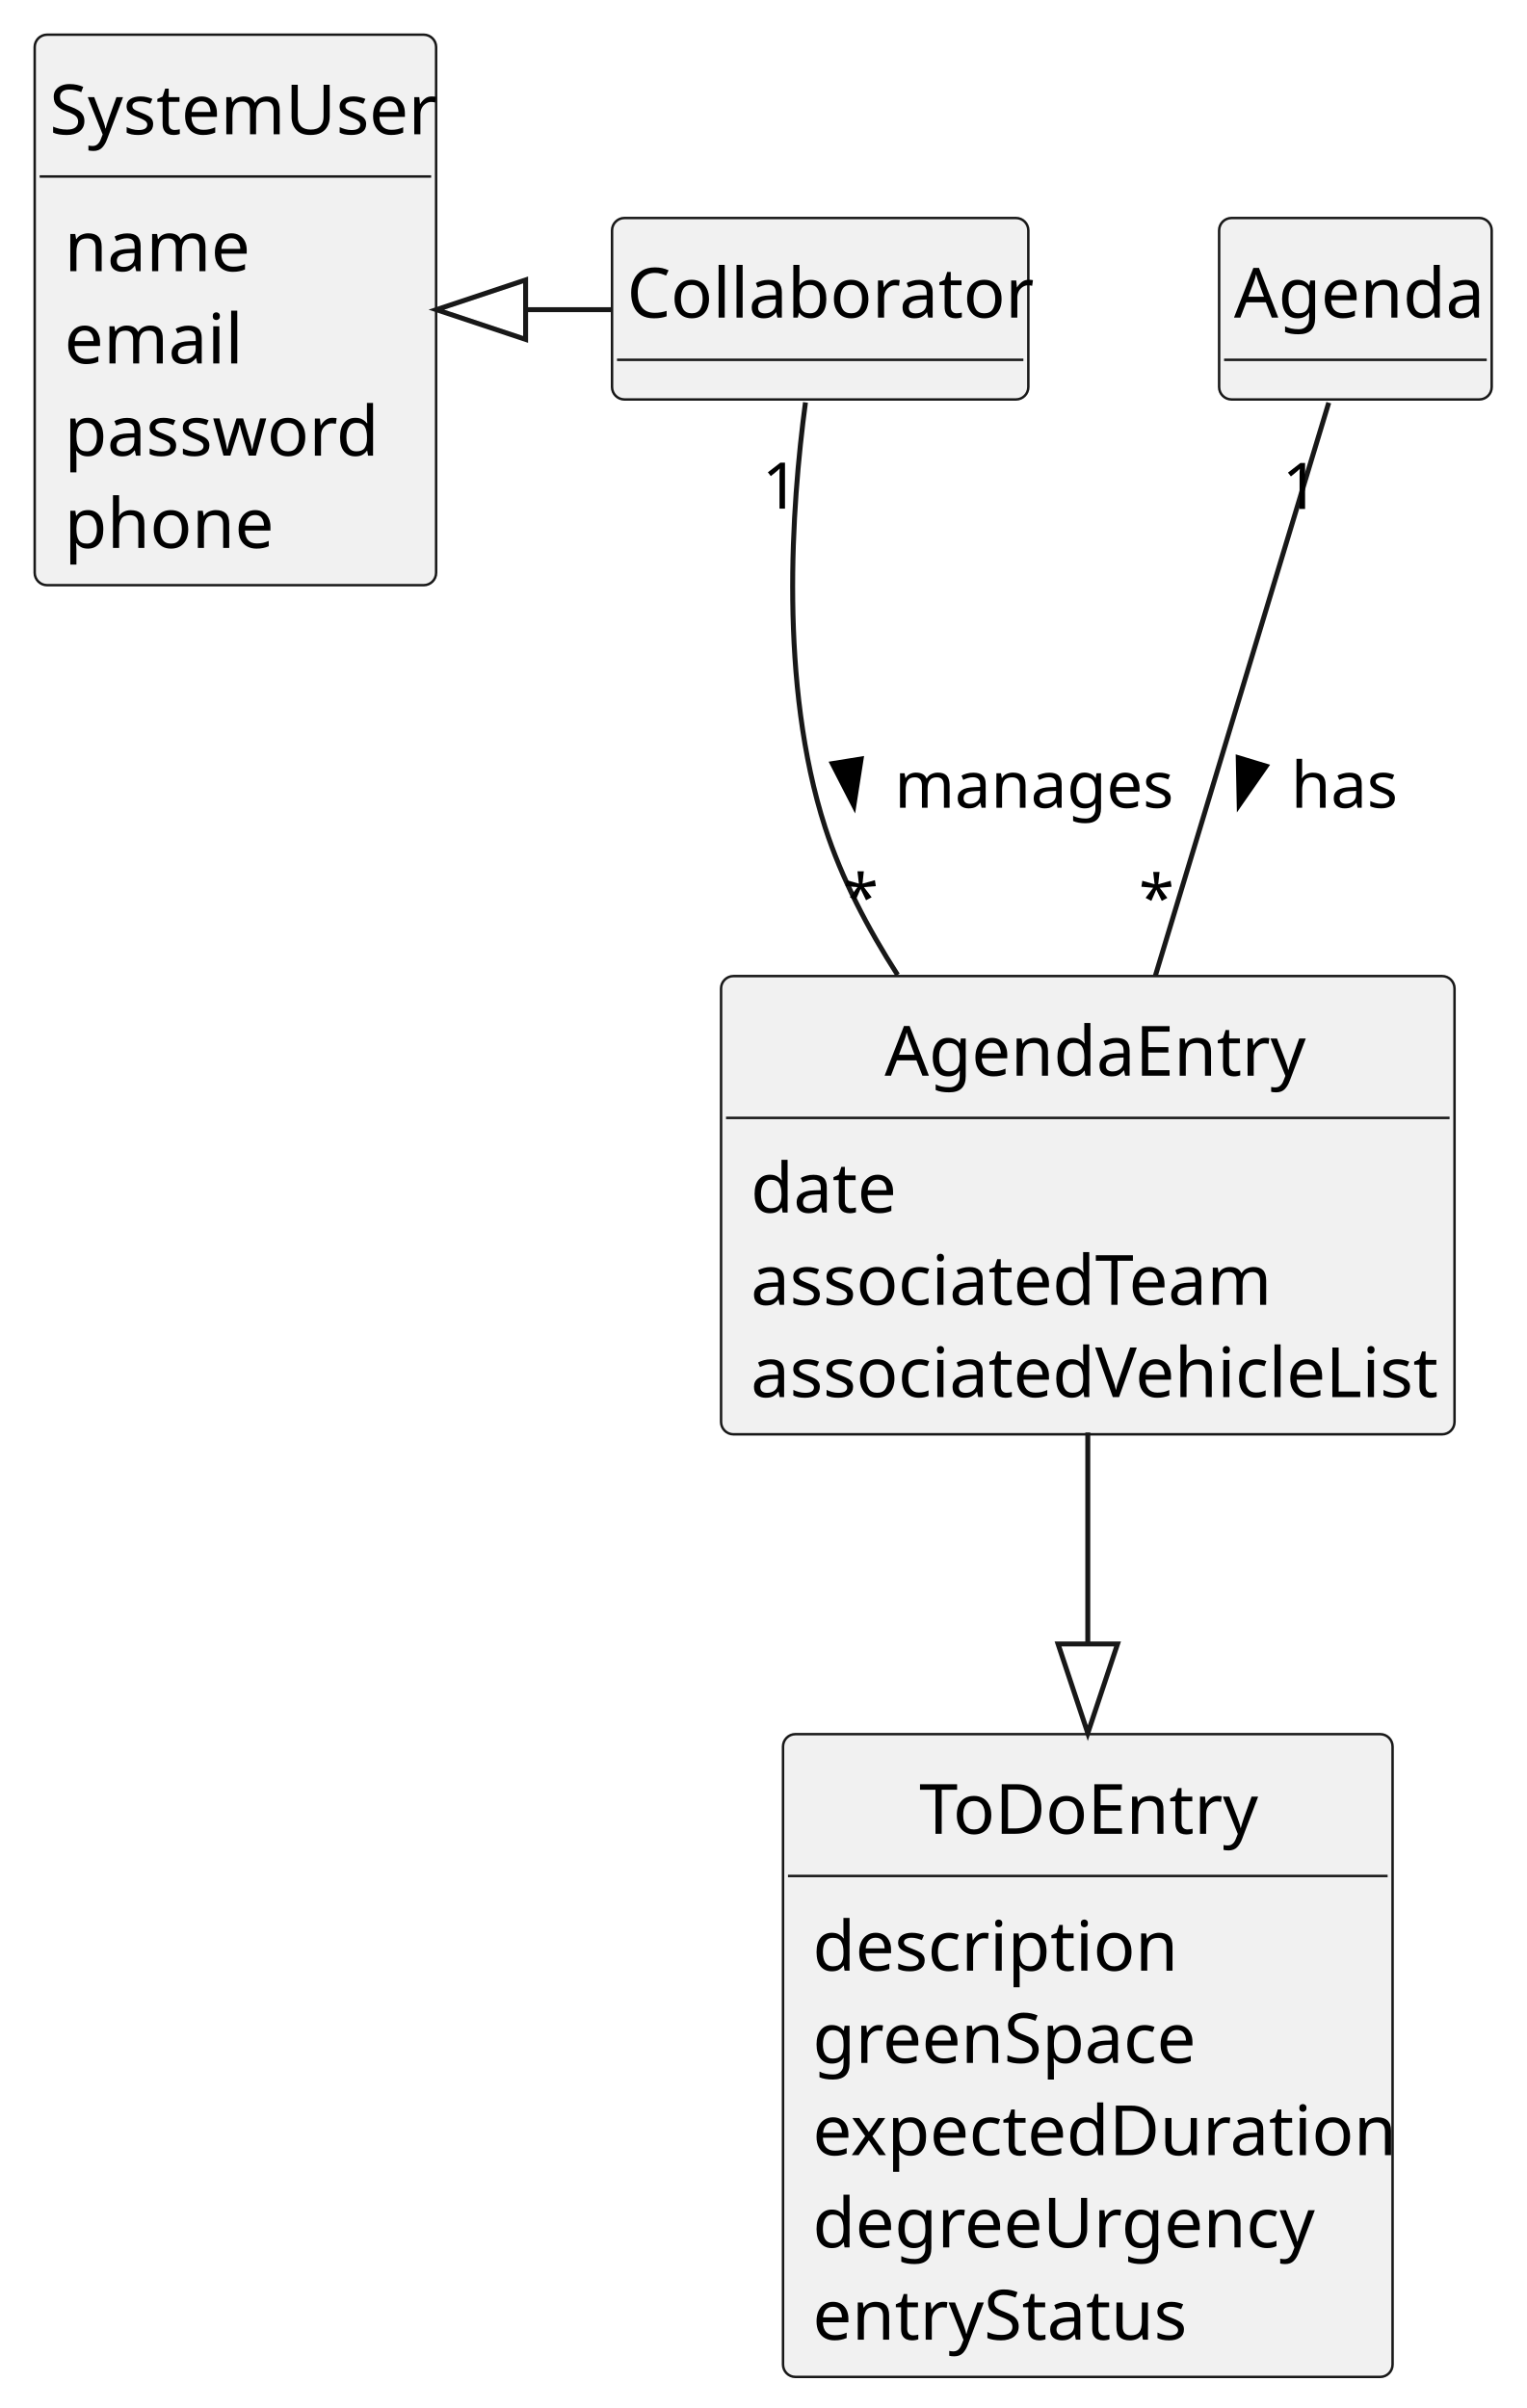
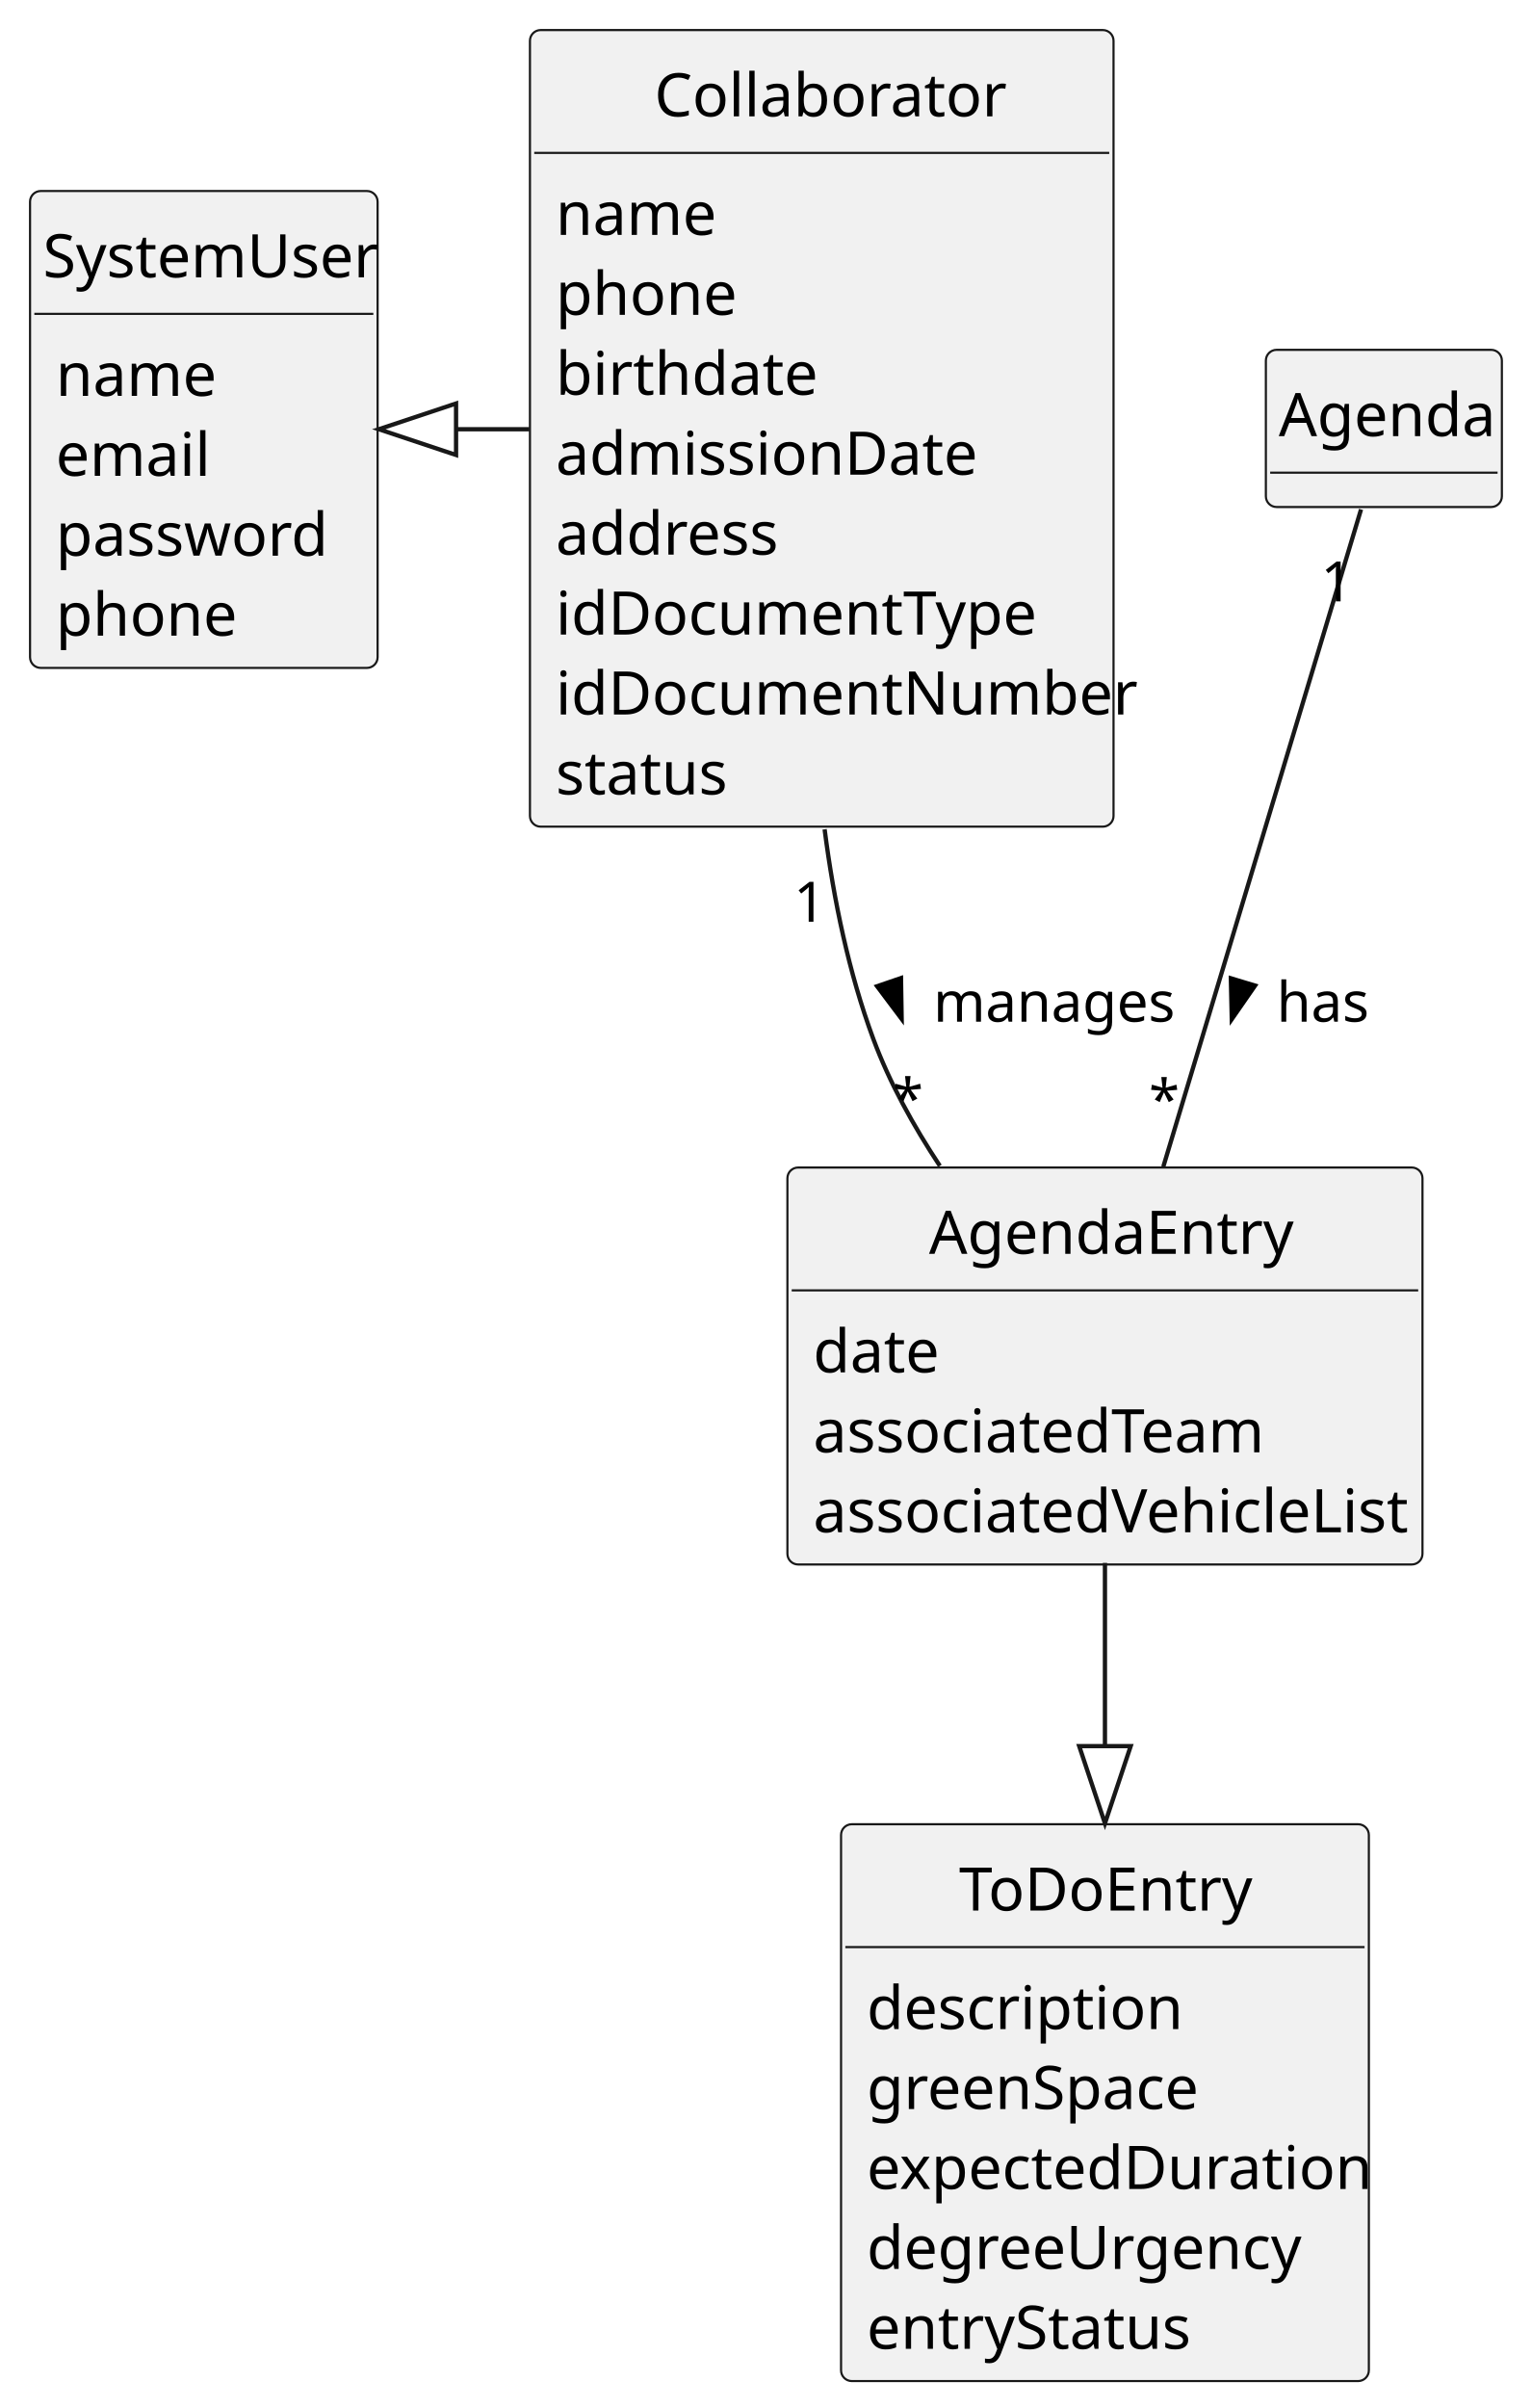
- <svg xmlns="http://www.w3.org/2000/svg" contentStyleType="text/css" height="486px" preserveAspectRatio="none" style="width:308px;height:486px;background:#FFFFFF;" version="1.1" viewBox="0 0 308 486" width="308px" zoomAndPan="magnify">
+ <svg xmlns="http://www.w3.org/2000/svg" contentStyleType="text/css" height="561px" preserveAspectRatio="none" style="width:357px;height:561px;background:#FFFFFF;" version="1.1" viewBox="0 0 357 561" width="357px" zoomAndPan="magnify">
  <defs />
  <g>
    <g id="elem_SystemUser">
-       <rect codeLine="13" fill="#F1F1F1" height="111.106" id="SystemUser" rx="2.5" ry="2.5" style="stroke:#181818;stroke-width:0.5;" width="81" x="7" y="7" />
-       <text fill="#000000" font-family="sans-serif" font-size="14" lengthAdjust="spacing" textLength="75" x="10" y="27.107">SystemUser</text>
-       <line style="stroke:#181818;stroke-width:0.5;" x1="8" x2="87" y1="35.621" y2="35.621" />
-       <text fill="#000000" font-family="sans-serif" font-size="14" lengthAdjust="spacing" textLength="35" x="13" y="54.728">name</text>
-       <text fill="#000000" font-family="sans-serif" font-size="14" lengthAdjust="spacing" textLength="33" x="13" y="73.35">email</text>
-       <text fill="#000000" font-family="sans-serif" font-size="14" lengthAdjust="spacing" textLength="60" x="13" y="91.971">password</text>
-       <text fill="#000000" font-family="sans-serif" font-size="14" lengthAdjust="spacing" textLength="40" x="13" y="110.592">phone</text>
+       <rect codeLine="13" fill="#F1F1F1" height="111.106" id="SystemUser" rx="2.5" ry="2.5" style="stroke:#181818;stroke-width:0.5;" width="81" x="7" y="44.5" />
+       <text fill="#000000" font-family="sans-serif" font-size="14" lengthAdjust="spacing" textLength="75" x="10" y="64.607">SystemUser</text>
+       <line style="stroke:#181818;stroke-width:0.5;" x1="8" x2="87" y1="73.121" y2="73.121" />
+       <text fill="#000000" font-family="sans-serif" font-size="14" lengthAdjust="spacing" textLength="35" x="13" y="92.228">name</text>
+       <text fill="#000000" font-family="sans-serif" font-size="14" lengthAdjust="spacing" textLength="33" x="13" y="110.85">email</text>
+       <text fill="#000000" font-family="sans-serif" font-size="14" lengthAdjust="spacing" textLength="60" x="13" y="129.471">password</text>
+       <text fill="#000000" font-family="sans-serif" font-size="14" lengthAdjust="spacing" textLength="40" x="13" y="148.092">phone</text>
    </g>
    <g id="elem_Collaborator">
-       <rect codeLine="20" fill="#F1F1F1" height="36.621" id="Collaborator" rx="2.5" ry="2.5" style="stroke:#181818;stroke-width:0.5;" width="84" x="123.5" y="44" />
-       <text fill="#000000" font-family="sans-serif" font-size="14" lengthAdjust="spacing" textLength="78" x="126.5" y="64.107">Collaborator</text>
-       <line style="stroke:#181818;stroke-width:0.5;" x1="124.5" x2="206.5" y1="72.621" y2="72.621" />
+       <rect codeLine="20" fill="#F1F1F1" height="185.59" id="Collaborator" rx="2.5" ry="2.5" style="stroke:#181818;stroke-width:0.5;" width="136" x="123.5" y="7" />
+       <text fill="#000000" font-family="sans-serif" font-size="14" lengthAdjust="spacing" textLength="78" x="152.5" y="27.107">Collaborator</text>
+       <line style="stroke:#181818;stroke-width:0.5;" x1="124.5" x2="258.5" y1="35.621" y2="35.621" />
+       <text fill="#000000" font-family="sans-serif" font-size="14" lengthAdjust="spacing" textLength="35" x="129.5" y="54.728">name</text>
+       <text fill="#000000" font-family="sans-serif" font-size="14" lengthAdjust="spacing" textLength="40" x="129.5" y="73.35">phone</text>
+       <text fill="#000000" font-family="sans-serif" font-size="14" lengthAdjust="spacing" textLength="56" x="129.5" y="91.971">birthdate</text>
+       <text fill="#000000" font-family="sans-serif" font-size="14" lengthAdjust="spacing" textLength="93" x="129.5" y="110.592">admissionDate</text>
+       <text fill="#000000" font-family="sans-serif" font-size="14" lengthAdjust="spacing" textLength="51" x="129.5" y="129.213">address</text>
+       <text fill="#000000" font-family="sans-serif" font-size="14" lengthAdjust="spacing" textLength="107" x="129.5" y="147.834">idDocumentType</text>
+       <text fill="#000000" font-family="sans-serif" font-size="14" lengthAdjust="spacing" textLength="124" x="129.5" y="166.455">idDocumentNumber</text>
+       <text fill="#000000" font-family="sans-serif" font-size="14" lengthAdjust="spacing" textLength="38" x="129.5" y="185.076">status</text>
    </g>
    <g id="elem_Agenda">
-       <rect codeLine="25" fill="#F1F1F1" height="36.621" id="Agenda" rx="2.5" ry="2.5" style="stroke:#181818;stroke-width:0.5;" width="55" x="246" y="44" />
-       <text fill="#000000" font-family="sans-serif" font-size="14" lengthAdjust="spacing" textLength="49" x="249" y="64.107">Agenda</text>
-       <line style="stroke:#181818;stroke-width:0.5;" x1="247" x2="300" y1="72.621" y2="72.621" />
+       <rect codeLine="32" fill="#F1F1F1" height="36.621" id="Agenda" rx="2.5" ry="2.5" style="stroke:#181818;stroke-width:0.5;" width="55" x="295" y="81.5" />
+       <text fill="#000000" font-family="sans-serif" font-size="14" lengthAdjust="spacing" textLength="49" x="298" y="101.607">Agenda</text>
+       <line style="stroke:#181818;stroke-width:0.5;" x1="296" x2="349" y1="110.121" y2="110.121" />
    </g>
    <g id="elem_AgendaEntry">
-       <rect codeLine="28" fill="#F1F1F1" height="92.484" id="AgendaEntry" rx="2.5" ry="2.5" style="stroke:#181818;stroke-width:0.5;" width="148" x="145.5" y="197" />
-       <text fill="#000000" font-family="sans-serif" font-size="14" lengthAdjust="spacing" textLength="82" x="178.5" y="217.107">AgendaEntry</text>
-       <line style="stroke:#181818;stroke-width:0.5;" x1="146.5" x2="292.5" y1="225.621" y2="225.621" />
-       <text fill="#000000" font-family="sans-serif" font-size="14" lengthAdjust="spacing" textLength="28" x="151.5" y="244.728">date</text>
-       <text fill="#000000" font-family="sans-serif" font-size="14" lengthAdjust="spacing" textLength="104" x="151.5" y="263.35">associatedTeam</text>
-       <text fill="#000000" font-family="sans-serif" font-size="14" lengthAdjust="spacing" textLength="136" x="151.5" y="281.971">associatedVehicleList</text>
+       <rect codeLine="35" fill="#F1F1F1" height="92.484" id="AgendaEntry" rx="2.5" ry="2.5" style="stroke:#181818;stroke-width:0.5;" width="148" x="183.5" y="272" />
+       <text fill="#000000" font-family="sans-serif" font-size="14" lengthAdjust="spacing" textLength="82" x="216.5" y="292.107">AgendaEntry</text>
+       <line style="stroke:#181818;stroke-width:0.5;" x1="184.5" x2="330.5" y1="300.621" y2="300.621" />
+       <text fill="#000000" font-family="sans-serif" font-size="14" lengthAdjust="spacing" textLength="28" x="189.5" y="319.728">date</text>
+       <text fill="#000000" font-family="sans-serif" font-size="14" lengthAdjust="spacing" textLength="104" x="189.5" y="338.35">associatedTeam</text>
+       <text fill="#000000" font-family="sans-serif" font-size="14" lengthAdjust="spacing" textLength="136" x="189.5" y="356.971">associatedVehicleList</text>
    </g>
    <g id="elem_ToDoEntry">
-       <rect codeLine="36" fill="#F1F1F1" height="129.727" id="ToDoEntry" rx="2.5" ry="2.5" style="stroke:#181818;stroke-width:0.5;" width="123" x="158" y="350" />
-       <text fill="#000000" font-family="sans-serif" font-size="14" lengthAdjust="spacing" textLength="68" x="185.5" y="370.107">ToDoEntry</text>
-       <line style="stroke:#181818;stroke-width:0.5;" x1="159" x2="280" y1="378.621" y2="378.621" />
-       <text fill="#000000" font-family="sans-serif" font-size="14" lengthAdjust="spacing" textLength="69" x="164" y="397.728">description</text>
-       <text fill="#000000" font-family="sans-serif" font-size="14" lengthAdjust="spacing" textLength="77" x="164" y="416.35">greenSpace</text>
-       <text fill="#000000" font-family="sans-serif" font-size="14" lengthAdjust="spacing" textLength="111" x="164" y="434.971">expectedDuration</text>
-       <text fill="#000000" font-family="sans-serif" font-size="14" lengthAdjust="spacing" textLength="97" x="164" y="453.592">degreeUrgency</text>
-       <text fill="#000000" font-family="sans-serif" font-size="14" lengthAdjust="spacing" textLength="72" x="164" y="472.213">entryStatus</text>
+       <rect codeLine="43" fill="#F1F1F1" height="129.727" id="ToDoEntry" rx="2.5" ry="2.5" style="stroke:#181818;stroke-width:0.5;" width="123" x="196" y="425" />
+       <text fill="#000000" font-family="sans-serif" font-size="14" lengthAdjust="spacing" textLength="68" x="223.5" y="445.107">ToDoEntry</text>
+       <line style="stroke:#181818;stroke-width:0.5;" x1="197" x2="318" y1="453.621" y2="453.621" />
+       <text fill="#000000" font-family="sans-serif" font-size="14" lengthAdjust="spacing" textLength="69" x="202" y="472.728">description</text>
+       <text fill="#000000" font-family="sans-serif" font-size="14" lengthAdjust="spacing" textLength="77" x="202" y="491.35">greenSpace</text>
+       <text fill="#000000" font-family="sans-serif" font-size="14" lengthAdjust="spacing" textLength="111" x="202" y="509.971">expectedDuration</text>
+       <text fill="#000000" font-family="sans-serif" font-size="14" lengthAdjust="spacing" textLength="97" x="202" y="528.592">degreeUrgency</text>
+       <text fill="#000000" font-family="sans-serif" font-size="14" lengthAdjust="spacing" textLength="72" x="202" y="547.213">entryStatus</text>
    </g>
    <g id="link_Agenda_AgendaEntry">
-       <path codeLine="44" d="M268.12,81.27 C260.04,107.99 244.5,159.37 233.15,196.87 " fill="none" id="Agenda-AgendaEntry" style="stroke:#181818;stroke-width:1.0;" />
-       <polygon fill="#000000" points="250.052,162.431,255.484,154.625,249.858,152.923,250.052,162.431" style="stroke:#000000;stroke-width:1.0;" />
-       <text fill="#000000" font-family="sans-serif" font-size="13" lengthAdjust="spacing" textLength="21" x="260.5" y="163.028">has</text>
-       <text fill="#000000" font-family="sans-serif" font-size="13" lengthAdjust="spacing" textLength="7" x="258.733" y="102.717">1</text>
-       <text fill="#000000" font-family="sans-serif" font-size="13" lengthAdjust="spacing" textLength="5" x="229.788" y="185.86">*</text>
+       <path codeLine="51" d="M317.18,118.68 C307.21,151.82 285.41,224.26 271.1,271.81 " fill="none" id="Agenda-AgendaEntry" style="stroke:#181818;stroke-width:1.0;" />
+       <polygon fill="#000000" points="287.059,237.433,292.48,229.619,286.851,227.925,287.059,237.433" style="stroke:#000000;stroke-width:1.0;" />
+       <text fill="#000000" font-family="sans-serif" font-size="13" lengthAdjust="spacing" textLength="21" x="297.5" y="238.028">has</text>
+       <text fill="#000000" font-family="sans-serif" font-size="13" lengthAdjust="spacing" textLength="7" x="307.81" y="140.103">1</text>
+       <text fill="#000000" font-family="sans-serif" font-size="13" lengthAdjust="spacing" textLength="5" x="267.73" y="260.791">*</text>
    </g>
    <g id="link_SystemUser_Collaborator">
-       <path codeLine="45" d="M106.06,62.5 C117.86,62.5 111.66,62.5 123.45,62.5 " fill="none" id="SystemUser-backto-Collaborator" style="stroke:#181818;stroke-width:1.0;" />
-       <polygon fill="none" points="88.06,62.5,106.06,68.5,106.06,56.5,88.06,62.5" style="stroke:#181818;stroke-width:1.0;" />
+       <path codeLine="52" d="M106.28,100 C117.97,100 111.67,100 123.36,100 " fill="none" id="SystemUser-backto-Collaborator" style="stroke:#181818;stroke-width:1.0;" />
+       <polygon fill="none" points="88.28,100,106.28,106,106.28,94,88.28,100" style="stroke:#181818;stroke-width:1.0;" />
    </g>
    <g id="link_Collaborator_AgendaEntry">
-       <path codeLine="46" d="M162.53,81.22 C159.72,102.25 157.17,138.1 166.5,167 C169.83,177.32 175.13,187.44 181.12,196.76 " fill="none" id="Collaborator-AgendaEntry" style="stroke:#181818;stroke-width:1.0;" />
-       <polygon fill="#000000" points="172.294,162.582,173.759,153.185,167.956,154.119,172.294,162.582" style="stroke:#000000;stroke-width:1.0;" />
-       <text fill="#000000" font-family="sans-serif" font-size="13" lengthAdjust="spacing" textLength="53" x="180.5" y="163.028">manages</text>
-       <text fill="#000000" font-family="sans-serif" font-size="13" lengthAdjust="spacing" textLength="7" x="153.791" y="102.654">1</text>
-       <text fill="#000000" font-family="sans-serif" font-size="13" lengthAdjust="spacing" textLength="5" x="170.116" y="185.734">*</text>
+       <path codeLine="53" d="M192.17,193.21 C194.3,209.8 197.83,226.68 203.5,242 C207.29,252.23 212.87,262.32 219.03,271.62 " fill="none" id="Collaborator-AgendaEntry" style="stroke:#181818;stroke-width:1.0;" />
+       <polygon fill="#000000" points="210.12,237.376,209.969,227.866,204.409,229.771,210.12,237.376" style="stroke:#000000;stroke-width:1.0;" />
+       <text fill="#000000" font-family="sans-serif" font-size="13" lengthAdjust="spacing" textLength="53" x="217.5" y="238.028">manages</text>
+       <text fill="#000000" font-family="sans-serif" font-size="13" lengthAdjust="spacing" textLength="7" x="184.962" y="214.733">1</text>
+       <text fill="#000000" font-family="sans-serif" font-size="13" lengthAdjust="spacing" textLength="5" x="208.012" y="260.574">*</text>
    </g>
    <g id="link_AgendaEntry_ToDoEntry">
-       <path codeLine="47" d="M219.5,289.11 C219.5,307.7 219.5,311.59 219.5,331.8 " fill="none" id="AgendaEntry-to-ToDoEntry" style="stroke:#181818;stroke-width:1.0;" />
-       <polygon fill="none" points="219.5,349.8,225.5,331.8,213.5,331.8,219.5,349.8" style="stroke:#181818;stroke-width:1.0;" />
+       <path codeLine="54" d="M257.5,364.11 C257.5,382.7 257.5,386.59 257.5,406.8 " fill="none" id="AgendaEntry-to-ToDoEntry" style="stroke:#181818;stroke-width:1.0;" />
+       <polygon fill="none" points="257.5,424.8,263.5,406.8,251.5,406.8,257.5,424.8" style="stroke:#181818;stroke-width:1.0;" />
    </g>
  </g>
</svg>
